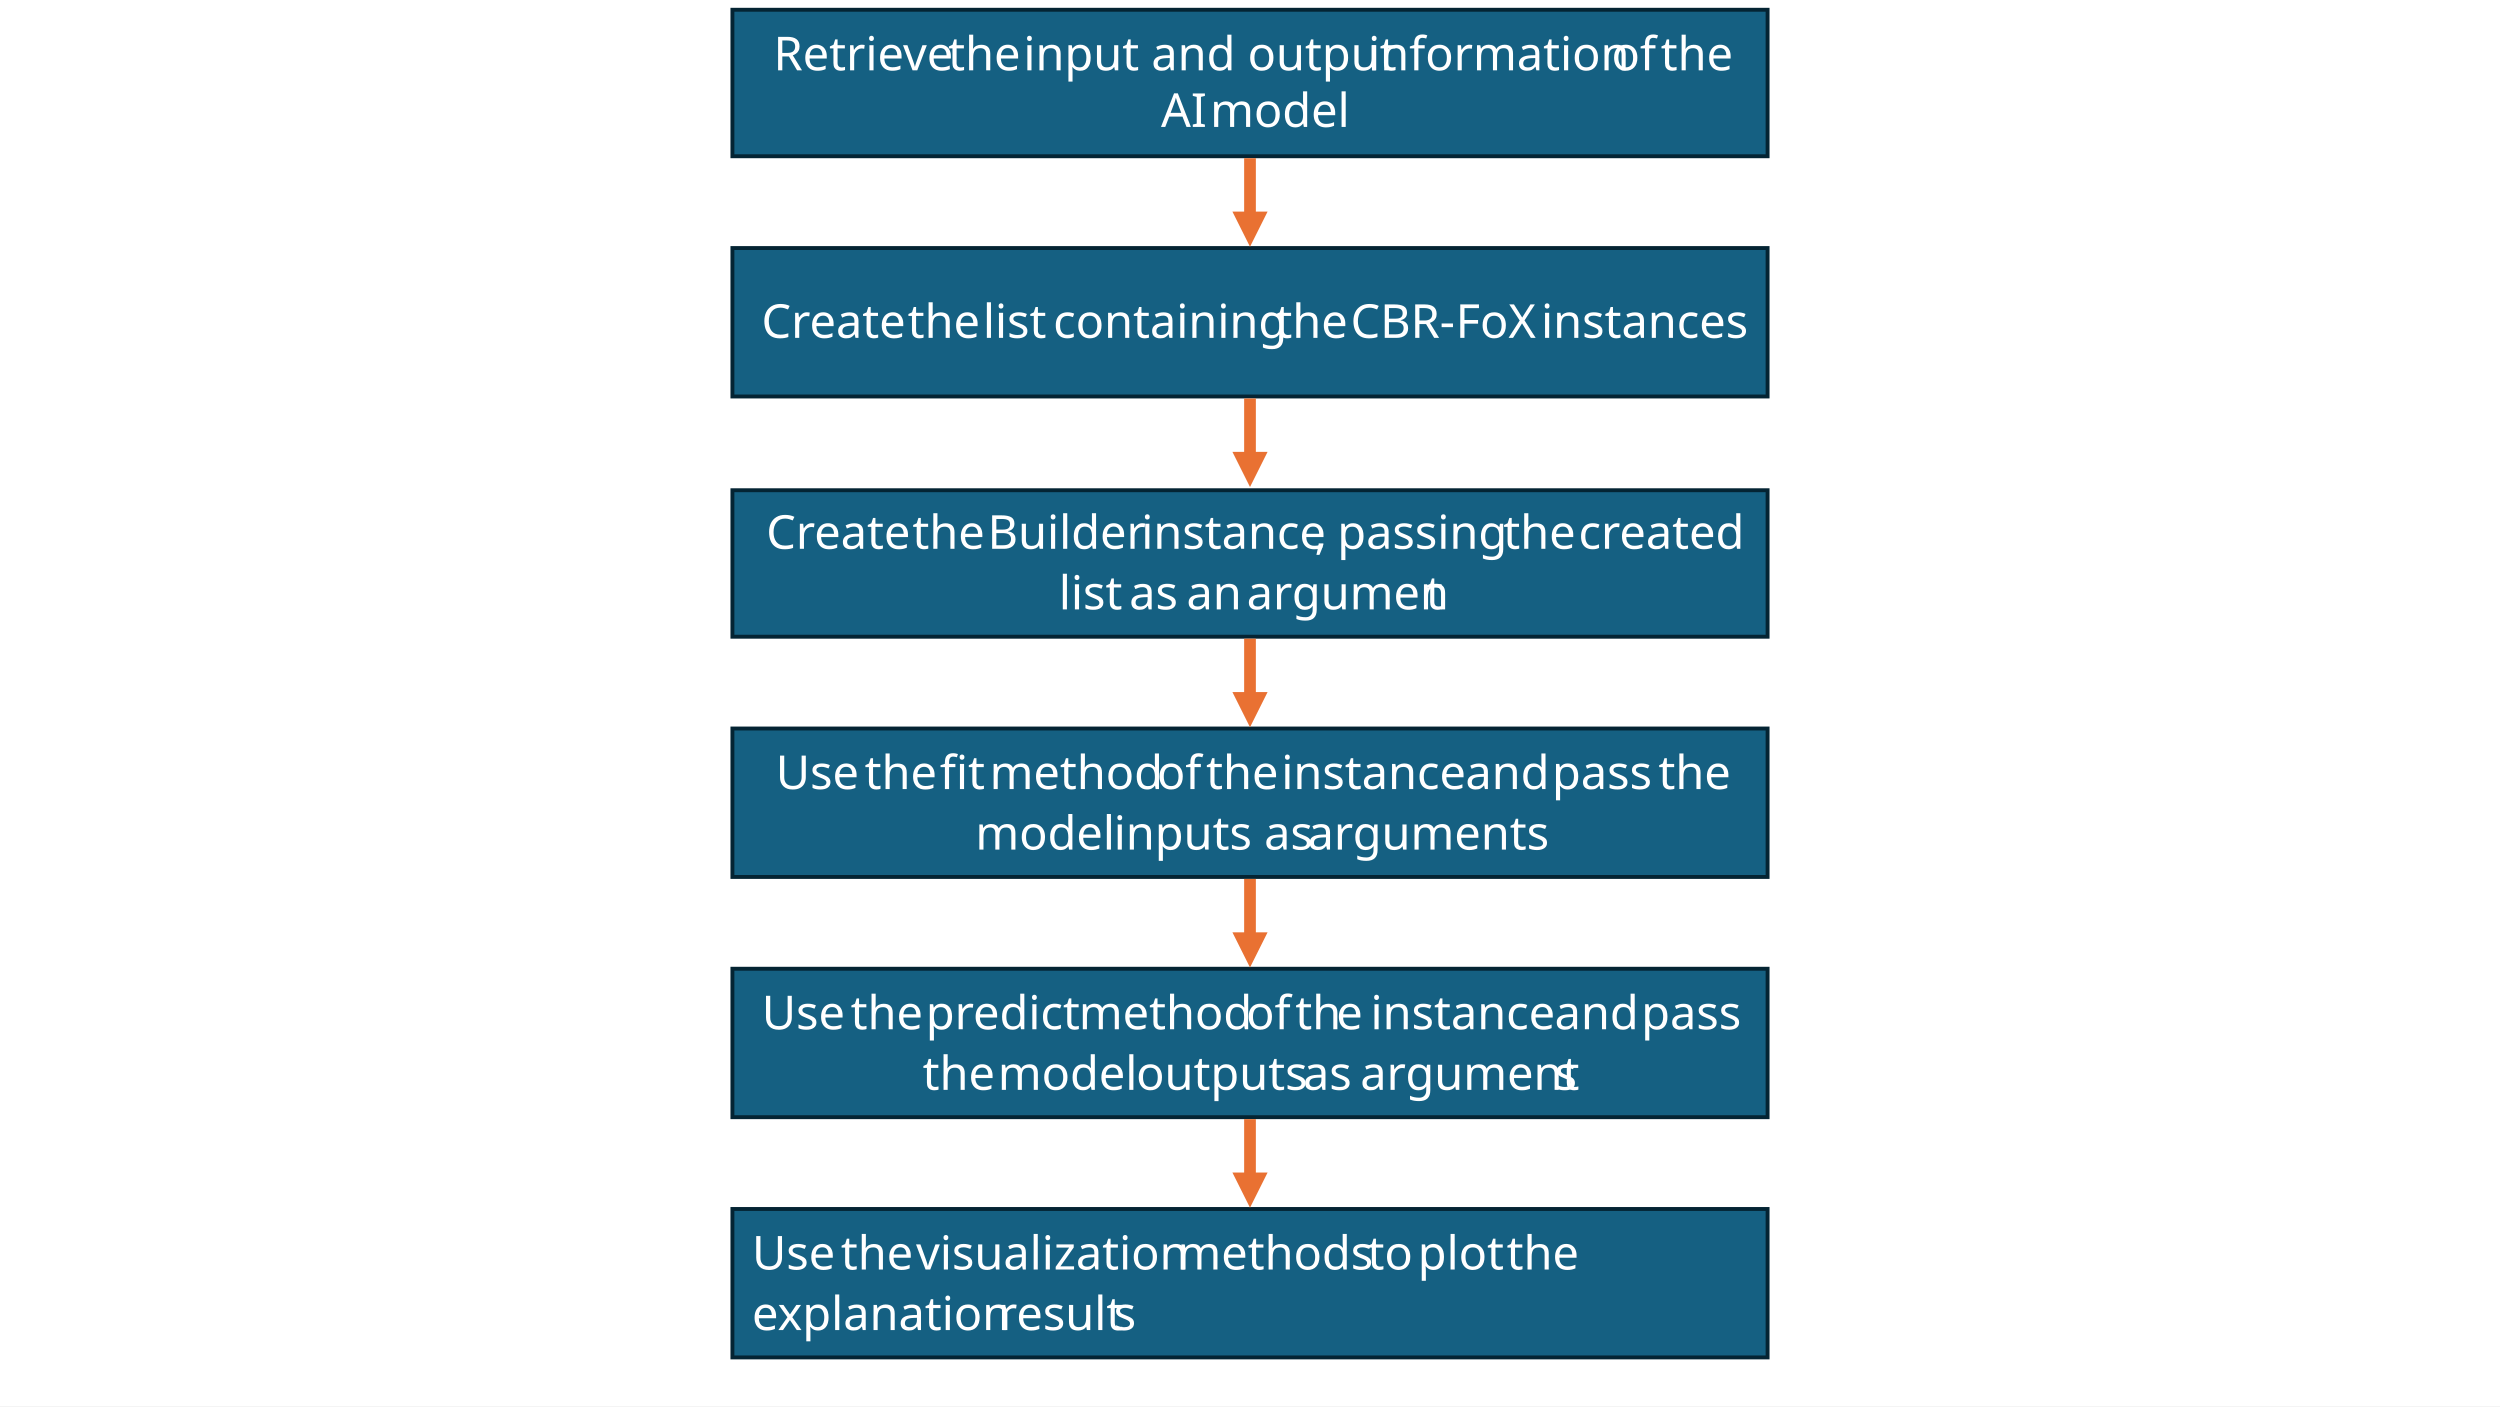
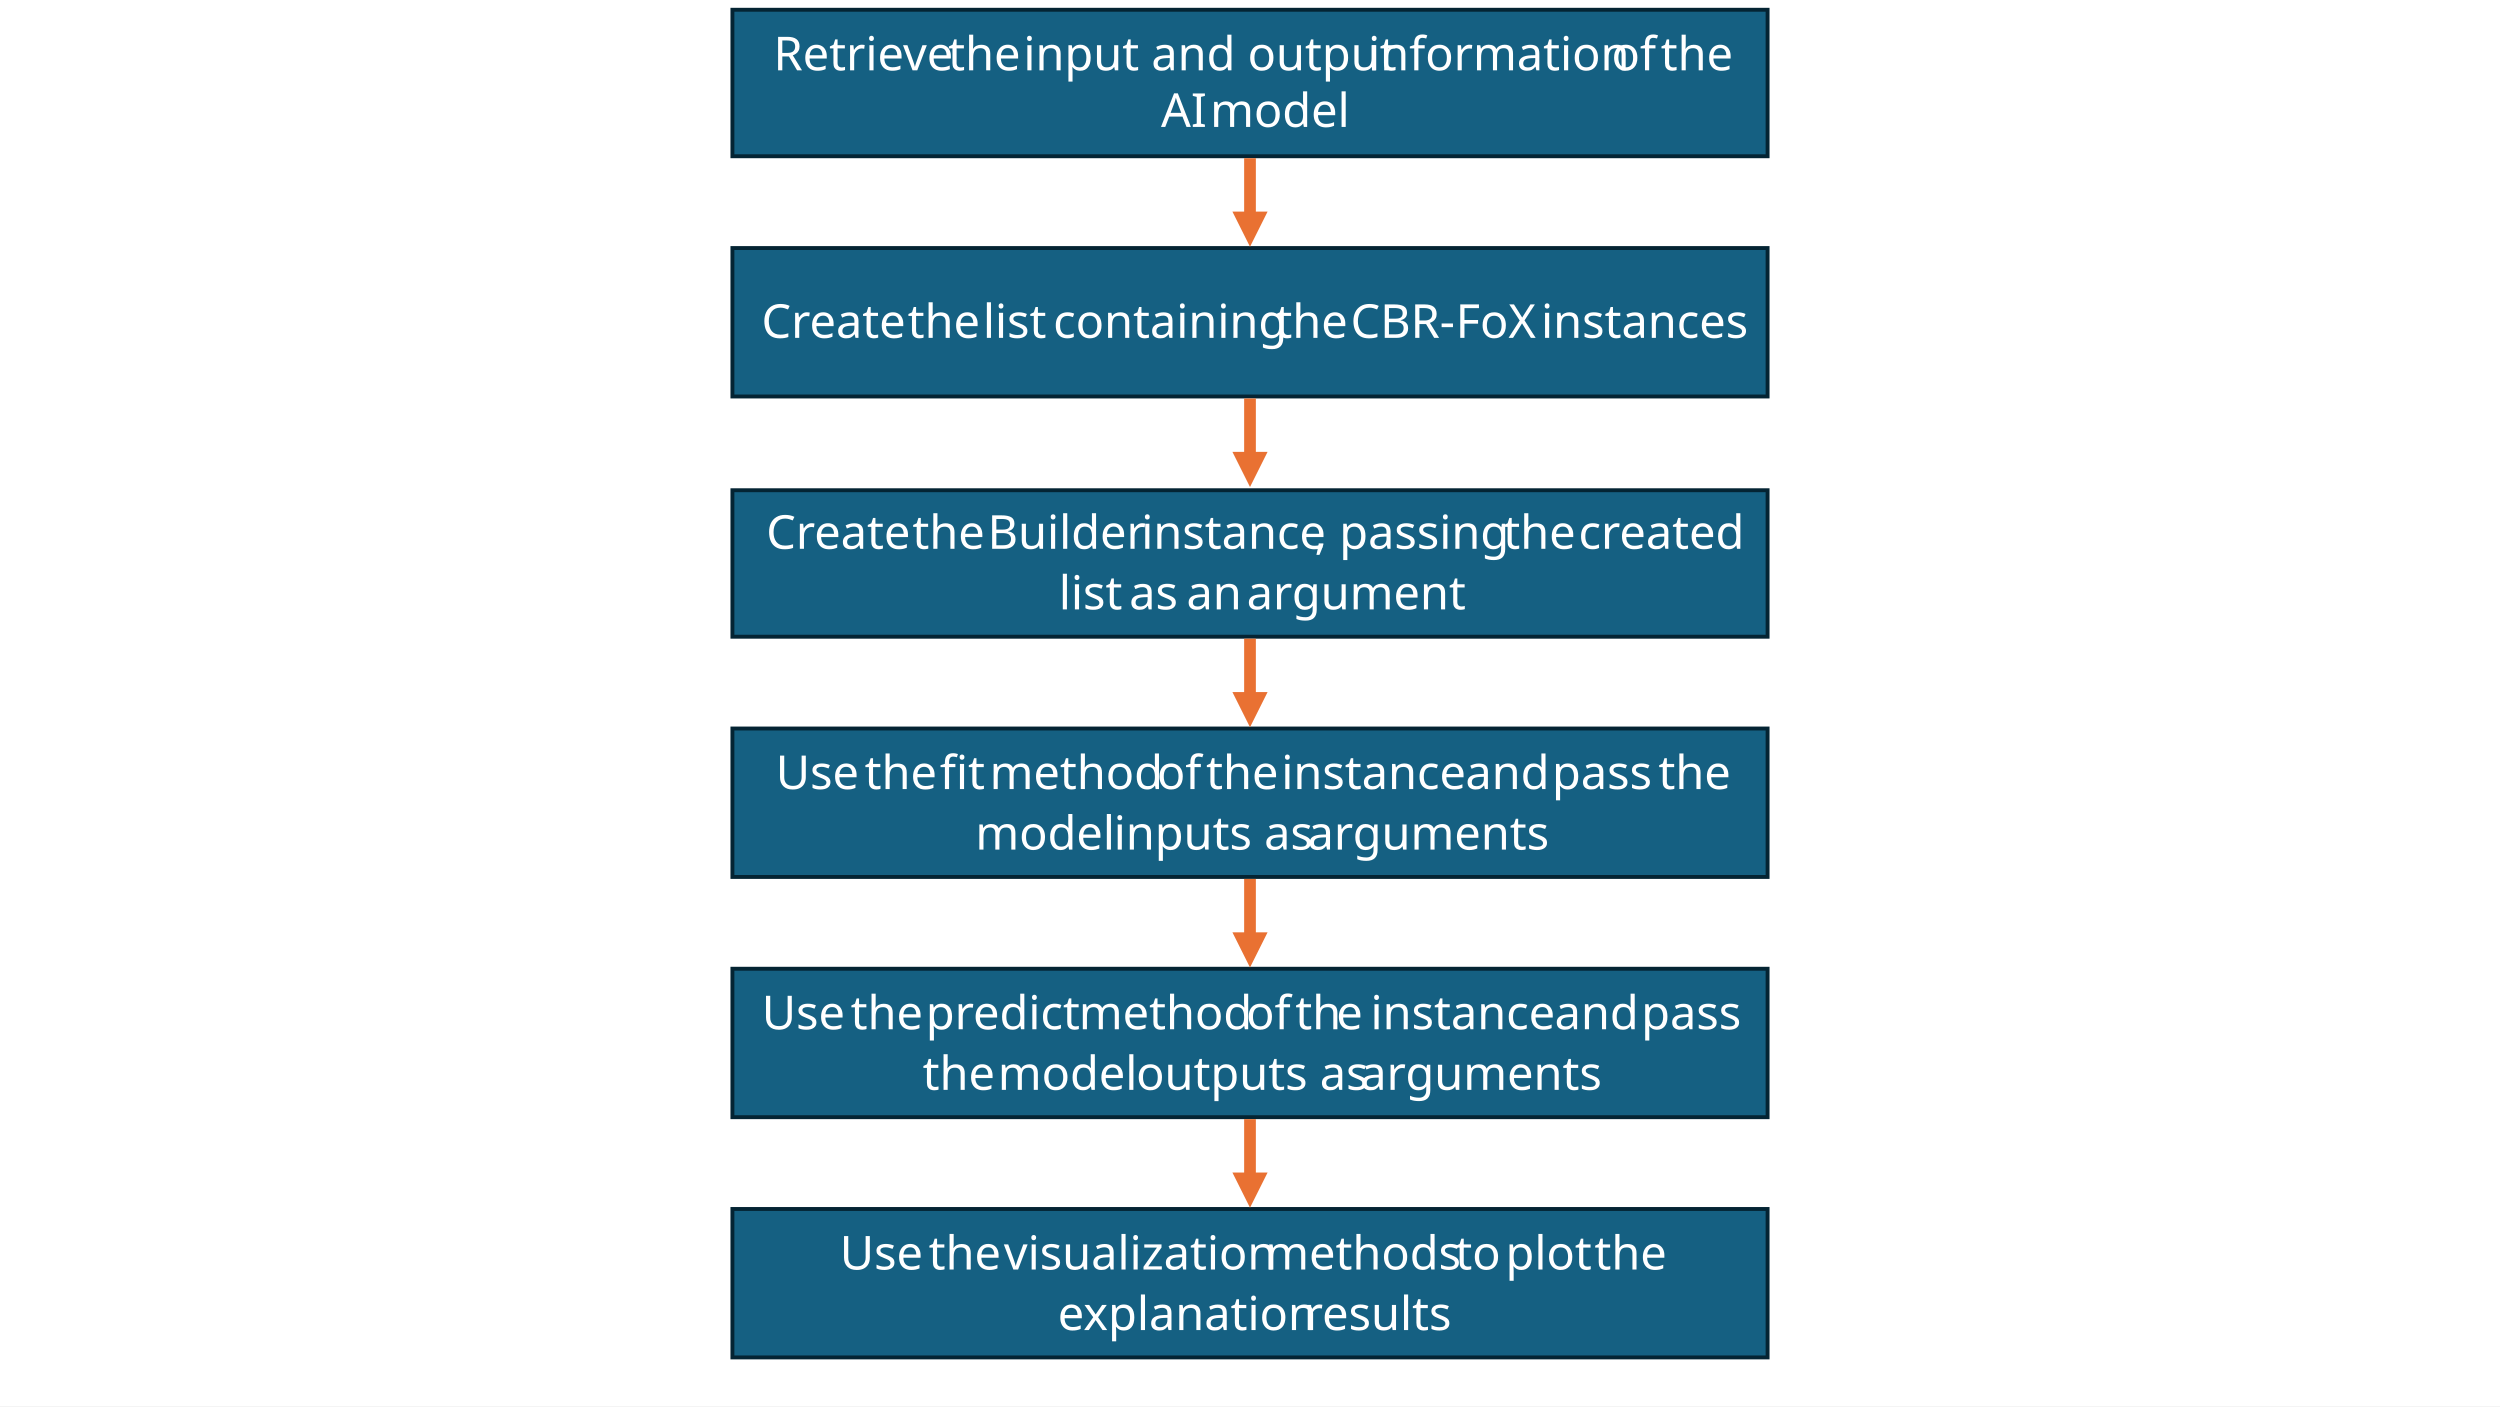
<svg xmlns="http://www.w3.org/2000/svg" width="1280" height="720" overflow="hidden">
  <g>
    <rect x="0" y="0" width="1280" height="720" fill="#FFFFFF" />
    <rect x="375" y="5" width="530" height="75" stroke="#042433" stroke-width="2" stroke-miterlimit="8" fill="#156082" />
    <text fill="#FFFFFF" font-family="Aptos,Aptos_MSFontService,sans-serif" font-weight="400" font-size="24" transform="translate(396.057 36)">Retrieve</text>
    <text fill="#FFFFFF" font-family="Aptos,Aptos_MSFontService,sans-serif" font-weight="400" font-size="24" transform="translate(485.463 36)">the</text>
    <text fill="#FFFFFF" font-family="Aptos,Aptos_MSFontService,sans-serif" font-weight="400" font-size="24" transform="translate(523.963 36)">input and output</text>
    <text fill="#FFFFFF" font-family="Aptos,Aptos_MSFontService,sans-serif" font-weight="400" font-size="24" transform="translate(700.463 36)">information</text>
    <text fill="#FFFFFF" font-family="Aptos,Aptos_MSFontService,sans-serif" font-weight="400" font-size="24" transform="translate(825.11 36)">of</text>
    <text fill="#FFFFFF" font-family="Aptos,Aptos_MSFontService,sans-serif" font-weight="400" font-size="24" transform="translate(850.277 36)">the</text>
    <text fill="#FFFFFF" font-family="Aptos,Aptos_MSFontService,sans-serif" font-weight="400" font-size="24" transform="translate(594.417 65)">AI</text>
    <text fill="#FFFFFF" font-family="Aptos,Aptos_MSFontService,sans-serif" font-weight="400" font-size="24" transform="translate(619.583 65)">model</text>
    <rect x="375" y="127" width="530" height="76" stroke="#042433" stroke-width="2" stroke-miterlimit="8" fill="#156082" />
    <text fill="#FFFFFF" font-family="Aptos,Aptos_MSFontService,sans-serif" font-weight="400" font-size="24" transform="translate(389.883 173)">Create</text>
    <text fill="#FFFFFF" font-family="Aptos,Aptos_MSFontService,sans-serif" font-weight="400" font-size="24" transform="translate(464.723 173)">the</text>
    <text fill="#FFFFFF" font-family="Aptos,Aptos_MSFontService,sans-serif" font-weight="400" font-size="24" transform="translate(503.223 173)">list</text>
    <text fill="#FFFFFF" font-family="Aptos,Aptos_MSFontService,sans-serif" font-weight="400" font-size="24" transform="translate(539.25 173)">containing</text>
    <text fill="#FFFFFF" font-family="Aptos,Aptos_MSFontService,sans-serif" font-weight="400" font-size="24" transform="translate(652.99 173)">the</text>
    <text fill="#FFFFFF" font-family="Aptos,Aptos_MSFontService,sans-serif" font-weight="400" font-size="24" transform="translate(691.49 173)">CBR</text>
    <text fill="#FFFFFF" font-family="Aptos,Aptos_MSFontService,sans-serif" font-weight="400" font-size="24" transform="translate(737.157 173)">-</text>
    <text fill="#FFFFFF" font-family="Aptos,Aptos_MSFontService,sans-serif" font-weight="400" font-size="24" transform="translate(745.323 173)">FoX</text>
    <text fill="#FFFFFF" font-family="Aptos,Aptos_MSFontService,sans-serif" font-weight="400" font-size="24" transform="translate(789.017 173)">instances</text>
    <rect x="375" y="373" width="530" height="76" stroke="#042433" stroke-width="2" stroke-miterlimit="8" fill="#156082" />
    <text fill="#FFFFFF" font-family="Aptos,Aptos_MSFontService,sans-serif" font-weight="400" font-size="24" transform="translate(397.213 404)">Use</text>
    <text fill="#FFFFFF" font-family="Aptos,Aptos_MSFontService,sans-serif" font-weight="400" font-size="24" transform="translate(442.687 404)">the</text>
    <text fill="#FFFFFF" font-family="Aptos,Aptos_MSFontService,sans-serif" font-weight="400" font-size="24" transform="translate(481.187 404)">fit</text>
    <text fill="#FFFFFF" font-family="Aptos,Aptos_MSFontService,sans-serif" font-weight="400" font-size="24" transform="translate(506.687 404)">method</text>
    <text fill="#FFFFFF" font-family="Aptos,Aptos_MSFontService,sans-serif" font-weight="400" font-size="24" transform="translate(592.353 404)">of</text>
    <text fill="#FFFFFF" font-family="Aptos,Aptos_MSFontService,sans-serif" font-weight="400" font-size="24" transform="translate(617.52 404)">the</text>
    <text fill="#FFFFFF" font-family="Aptos,Aptos_MSFontService,sans-serif" font-weight="400" font-size="24" transform="translate(656.02 404)">instance</text>
    <text fill="#FFFFFF" font-family="Aptos,Aptos_MSFontService,sans-serif" font-weight="400" font-size="24" transform="translate(750.287 404)">and</text>
    <text fill="#FFFFFF" font-family="Aptos,Aptos_MSFontService,sans-serif" font-weight="400" font-size="24" transform="translate(794.62 404)">pass</text>
    <text fill="#FFFFFF" font-family="Aptos,Aptos_MSFontService,sans-serif" font-weight="400" font-size="24" transform="translate(849.12 404)">the</text>
    <text fill="#FFFFFF" font-family="Aptos,Aptos_MSFontService,sans-serif" font-weight="400" font-size="24" transform="translate(499.387 435)">model</text>
    <text fill="#FFFFFF" font-family="Aptos,Aptos_MSFontService,sans-serif" font-weight="400" font-size="24" transform="translate(570.22 435)">inputs as</text>
    <text fill="#FFFFFF" font-family="Aptos,Aptos_MSFontService,sans-serif" font-weight="400" font-size="24" transform="translate(669.46 435)">arguments</text>
    <rect x="375" y="496" width="530" height="76" stroke="#042433" stroke-width="2" stroke-miterlimit="8" fill="#156082" />
    <text fill="#FFFFFF" font-family="Aptos,Aptos_MSFontService,sans-serif" font-weight="400" font-size="24" transform="translate(390.043 527)">Use</text>
    <text fill="#FFFFFF" font-family="Aptos,Aptos_MSFontService,sans-serif" font-weight="400" font-size="24" transform="translate(435.517 527)">the</text>
    <text fill="#FFFFFF" font-family="Aptos,Aptos_MSFontService,sans-serif" font-weight="400" font-size="24" transform="translate(474.017 527)">predict</text>
    <text fill="#FFFFFF" font-family="Aptos,Aptos_MSFontService,sans-serif" font-weight="400" font-size="24" transform="translate(552.357 527)">method</text>
    <text fill="#FFFFFF" font-family="Aptos,Aptos_MSFontService,sans-serif" font-weight="400" font-size="24" transform="translate(638.023 527)">of</text>
    <text fill="#FFFFFF" font-family="Aptos,Aptos_MSFontService,sans-serif" font-weight="400" font-size="24" transform="translate(663.19 527)">th</text>
    <text fill="#FFFFFF" font-family="Aptos,Aptos_MSFontService,sans-serif" font-weight="400" font-size="24" transform="translate(684.19 527)">e</text>
    <text fill="#FFFFFF" font-family="Aptos,Aptos_MSFontService,sans-serif" font-weight="400" font-size="24" transform="translate(701.69 527)">instance</text>
    <text fill="#FFFFFF" font-family="Aptos,Aptos_MSFontService,sans-serif" font-weight="400" font-size="24" transform="translate(795.957 527)">and</text>
    <text fill="#FFFFFF" font-family="Aptos,Aptos_MSFontService,sans-serif" font-weight="400" font-size="24" transform="translate(840.29 527)">pass</text>
    <text fill="#FFFFFF" font-family="Aptos,Aptos_MSFontService,sans-serif" font-weight="400" font-size="24" transform="translate(472.383 558)">the</text>
    <text fill="#FFFFFF" font-family="Aptos,Aptos_MSFontService,sans-serif" font-weight="400" font-size="24" transform="translate(510.883 558)">model</text>
-     <text fill="#FFFFFF" font-family="Aptos,Aptos_MSFontService,sans-serif" font-weight="400" font-size="24" transform="translate(581.717 558)">outputs</text>
-     <text fill="#FFFFFF" font-family="Aptos,Aptos_MSFontService,sans-serif" font-weight="400" font-size="24" transform="translate(667.123 558)">as</text>
-     <text fill="#FFFFFF" font-family="Aptos,Aptos_MSFontService,sans-serif" font-weight="400" font-size="24" transform="translate(696.457 558)">argument</text>
-     <text fill="#FFFFFF" font-family="Aptos,Aptos_MSFontService,sans-serif" font-weight="400" font-size="24" transform="translate(795.943 558)">s</text>
+     <text fill="#FFFFFF" font-family="Aptos,Aptos_MSFontService,sans-serif" font-weight="400" font-size="24" transform="translate(581.717 558)">outputs as</text>
+     <text fill="#FFFFFF" font-family="Aptos,Aptos_MSFontService,sans-serif" font-weight="400" font-size="24" transform="translate(696.457 558)">arguments</text>
    <rect x="375" y="251" width="530" height="75" stroke="#042433" stroke-width="2" stroke-miterlimit="8" fill="#156082" />
    <text fill="#FFFFFF" font-family="Aptos,Aptos_MSFontService,sans-serif" font-weight="400" font-size="24" transform="translate(392.307 281)">Create</text>
    <text fill="#FFFFFF" font-family="Aptos,Aptos_MSFontService,sans-serif" font-weight="400" font-size="24" transform="translate(467.147 281)">the</text>
    <text fill="#FFFFFF" font-family="Aptos,Aptos_MSFontService,sans-serif" font-weight="400" font-size="24" transform="translate(505.647 281)">Builder</text>
    <text fill="#FFFFFF" font-family="Aptos,Aptos_MSFontService,sans-serif" font-weight="400" font-size="24" transform="translate(584.313 281)">instance</text>
-     <text fill="#FFFFFF" font-family="Aptos,Aptos_MSFontService,sans-serif" font-weight="400" font-size="24" transform="translate(673.02 281)">,</text>
-     <text fill="#FFFFFF" font-family="Aptos,Aptos_MSFontService,sans-serif" font-weight="400" font-size="24" transform="translate(684.687 281)">passing</text>
+     <text fill="#FFFFFF" font-family="Aptos,Aptos_MSFontService,sans-serif" font-weight="400" font-size="24" transform="translate(673.02 281)">, passing</text>
    <text fill="#FFFFFF" font-family="Aptos,Aptos_MSFontService,sans-serif" font-weight="400" font-size="24" transform="translate(769.687 281)">the</text>
    <text fill="#FFFFFF" font-family="Aptos,Aptos_MSFontService,sans-serif" font-weight="400" font-size="24" transform="translate(808.187 281)">created</text>
    <text fill="#FFFFFF" font-family="Aptos,Aptos_MSFontService,sans-serif" font-weight="400" font-size="24" transform="translate(542.113 312)">list</text>
    <text fill="#FFFFFF" font-family="Aptos,Aptos_MSFontService,sans-serif" font-weight="400" font-size="24" transform="translate(578.14 312)">as</text>
    <text fill="#FFFFFF" font-family="Aptos,Aptos_MSFontService,sans-serif" font-weight="400" font-size="24" transform="translate(607.473 312)">an</text>
-     <text fill="#FFFFFF" font-family="Aptos,Aptos_MSFontService,sans-serif" font-weight="400" font-size="24" transform="translate(638.307 312)">argumen</text>
-     <text fill="#FFFFFF" font-family="Aptos,Aptos_MSFontService,sans-serif" font-weight="400" font-size="24" transform="translate(730.053 312)">t</text>
+     <text fill="#FFFFFF" font-family="Aptos,Aptos_MSFontService,sans-serif" font-weight="400" font-size="24" transform="translate(638.307 312)">argument</text>
    <rect x="375" y="619" width="530" height="76" stroke="#042433" stroke-width="2" stroke-miterlimit="8" fill="#156082" />
-     <text fill="#FFFFFF" font-family="Aptos,Aptos_MSFontService,sans-serif" font-weight="400" font-size="24" transform="translate(385.033 650)">Use</text>
-     <text fill="#FFFFFF" font-family="Aptos,Aptos_MSFontService,sans-serif" font-weight="400" font-size="24" transform="translate(430.506 650)">the</text>
-     <text fill="#FFFFFF" font-family="Aptos,Aptos_MSFontService,sans-serif" font-weight="400" font-size="24" transform="translate(469.006 650)">visualization</text>
-     <text fill="#FFFFFF" font-family="Aptos,Aptos_MSFontService,sans-serif" font-weight="400" font-size="24" transform="translate(602.84 650)">methods</text>
-     <text fill="#FFFFFF" font-family="Aptos,Aptos_MSFontService,sans-serif" font-weight="400" font-size="24" transform="translate(700.173 650)">to</text>
-     <text fill="#FFFFFF" font-family="Aptos,Aptos_MSFontService,sans-serif" font-weight="400" font-size="24" transform="translate(725.886 650)">plot</text>
-     <text fill="#FFFFFF" font-family="Aptos,Aptos_MSFontService,sans-serif" font-weight="400" font-size="24" transform="translate(771.386 650)">the</text>
-     <text fill="#FFFFFF" font-family="Aptos,Aptos_MSFontService,sans-serif" font-weight="400" font-size="24" transform="translate(385.033 681)">explanation</text>
-     <text fill="#FFFFFF" font-family="Aptos,Aptos_MSFontService,sans-serif" font-weight="400" font-size="24" transform="translate(510.96 681)">result</text>
-     <text fill="#FFFFFF" font-family="Aptos,Aptos_MSFontService,sans-serif" font-weight="400" font-size="24" transform="translate(570.206 681)">s</text>
+     <text fill="#FFFFFF" font-family="Aptos,Aptos_MSFontService,sans-serif" font-weight="400" font-size="24" transform="translate(429.99 650)">Use</text>
+     <text fill="#FFFFFF" font-family="Aptos,Aptos_MSFontService,sans-serif" font-weight="400" font-size="24" transform="translate(475.463 650)">the</text>
+     <text fill="#FFFFFF" font-family="Aptos,Aptos_MSFontService,sans-serif" font-weight="400" font-size="24" transform="translate(513.963 650)">visualization</text>
+     <text fill="#FFFFFF" font-family="Aptos,Aptos_MSFontService,sans-serif" font-weight="400" font-size="24" transform="translate(647.797 650)">methods</text>
+     <text fill="#FFFFFF" font-family="Aptos,Aptos_MSFontService,sans-serif" font-weight="400" font-size="24" transform="translate(745.13 650)">to</text>
+     <text fill="#FFFFFF" font-family="Aptos,Aptos_MSFontService,sans-serif" font-weight="400" font-size="24" transform="translate(770.843 650)">plot</text>
+     <text fill="#FFFFFF" font-family="Aptos,Aptos_MSFontService,sans-serif" font-weight="400" font-size="24" transform="translate(816.343 650)">the</text>
+     <text fill="#FFFFFF" font-family="Aptos,Aptos_MSFontService,sans-serif" font-weight="400" font-size="24" transform="translate(541.577 681)">explanation</text>
+     <text fill="#FFFFFF" font-family="Aptos,Aptos_MSFontService,sans-serif" font-weight="400" font-size="24" transform="translate(667.503 681)">results</text>
    <path d="M643 81 643 111.354 637 111.354 637 81ZM649 108.354 640 126.354 631 108.354Z" fill="#E97132" />
    <path d="M643 204 643 234.354 637 234.354 637 204ZM649 231.354 640 249.354 631 231.354Z" fill="#E97132" />
    <path d="M643 573 643 603.354 637 603.354 637 573ZM649 600.354 640 618.354 631 600.354Z" fill="#E97132" />
    <path d="M643 450 643 480.354 637 480.354 637 450ZM649 477.354 640 495.354 631 477.354Z" fill="#E97132" />
    <path d="M643 327 643 357.354 637 357.354 637 327ZM649 354.354 640 372.354 631 354.354Z" fill="#E97132" />
  </g>
</svg>
